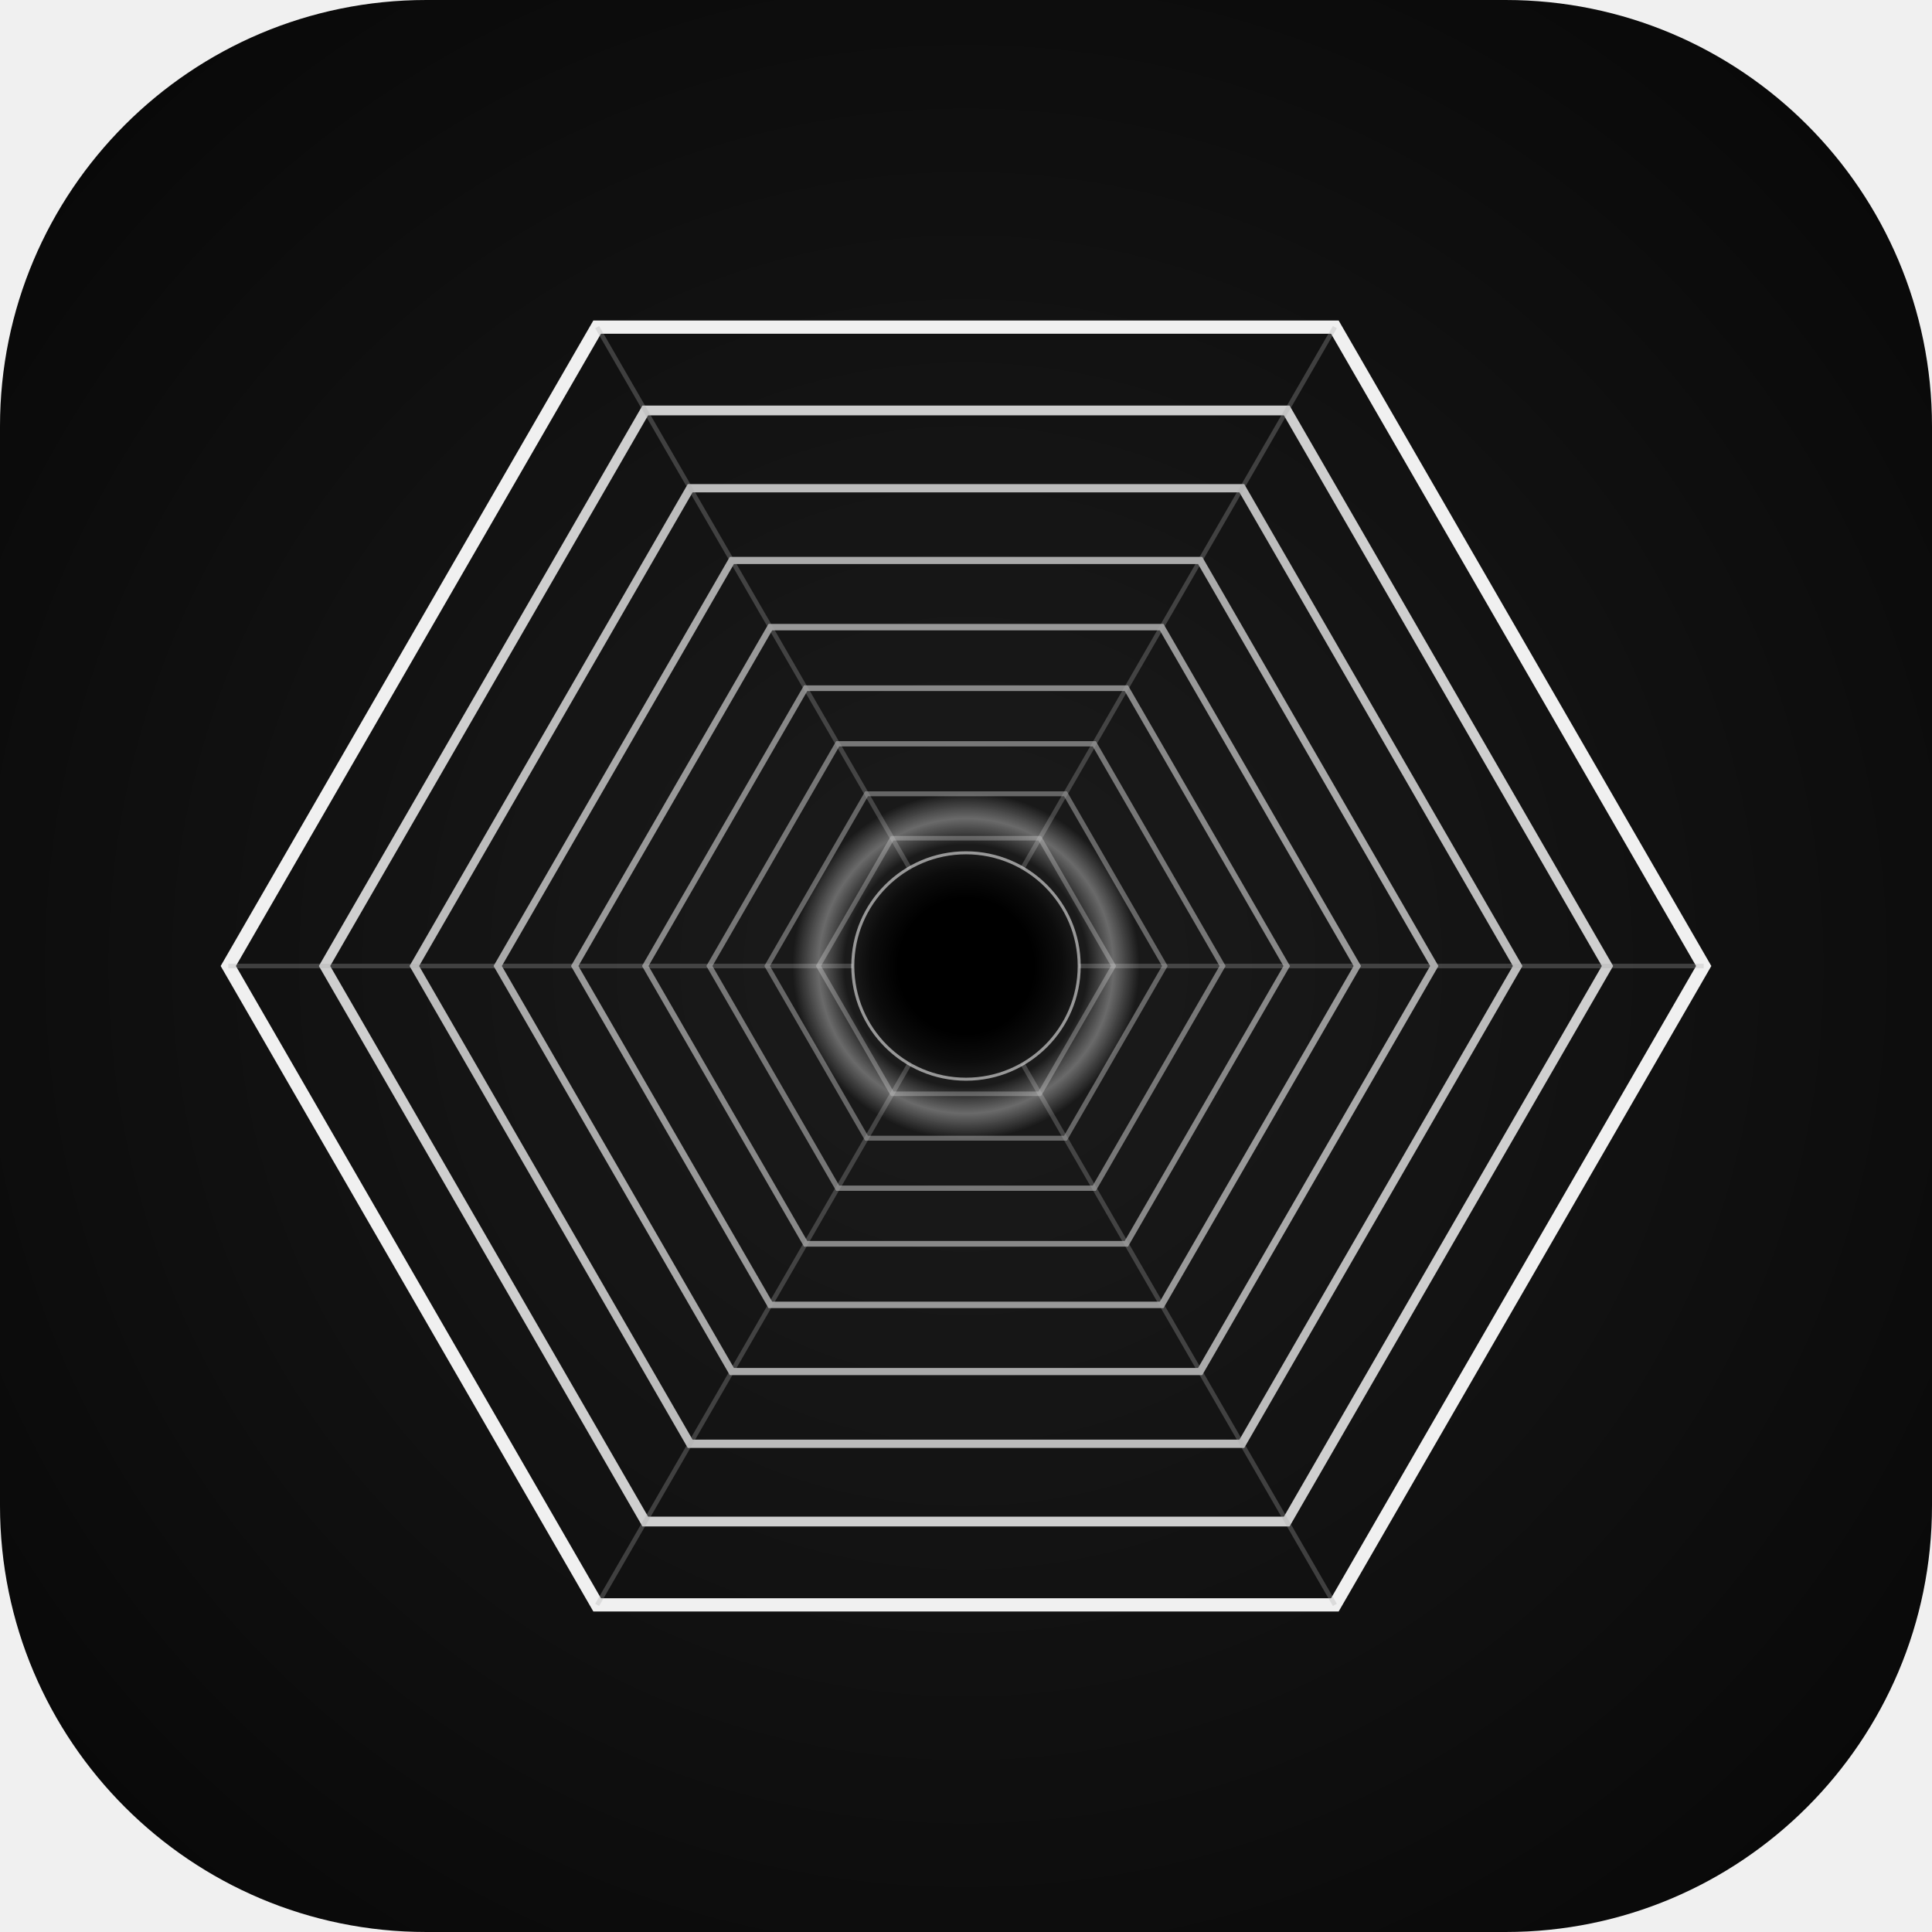
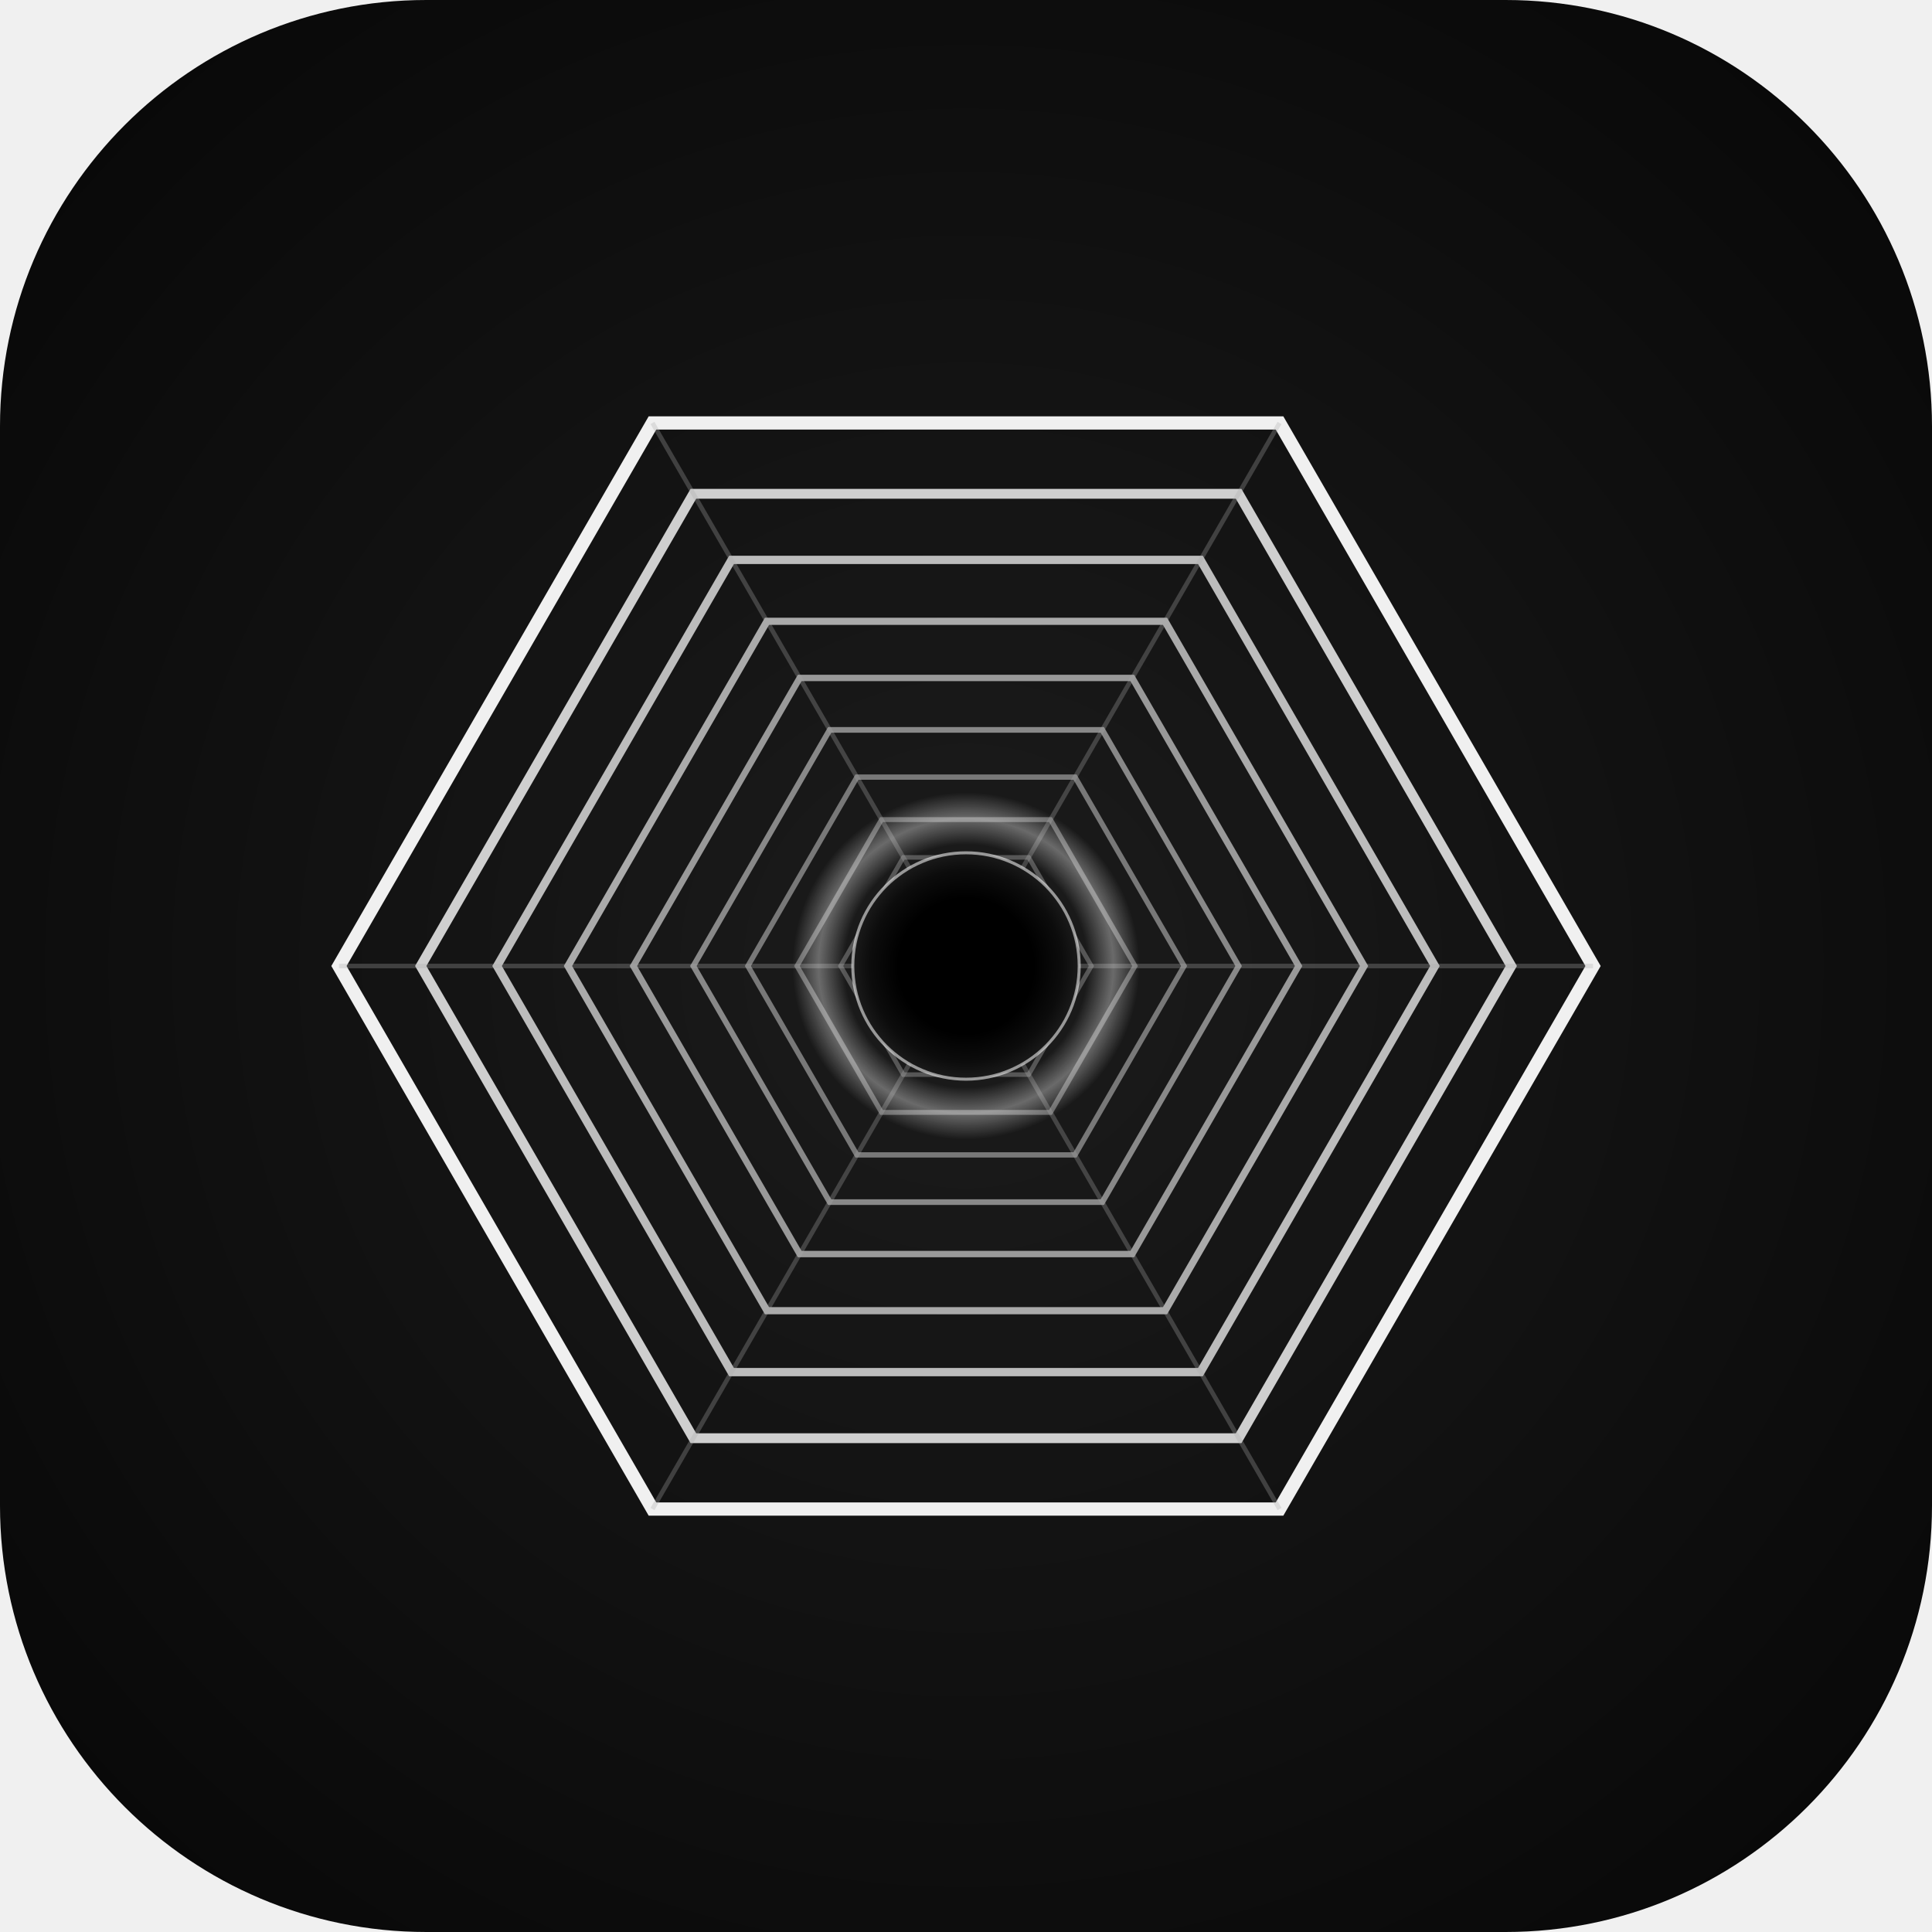
<svg xmlns="http://www.w3.org/2000/svg" viewBox="0 0 512 512" width="512" height="512">
  <defs>
    <radialGradient id="well" cx="50%" cy="50%" r="50%">
      <stop offset="0%" stop-color="#000000" />
      <stop offset="60%" stop-color="#000000" />
      <stop offset="85%" stop-color="#0c0c0c" />
      <stop offset="100%" stop-color="#1a1a1a" />
    </radialGradient>
    <radialGradient id="bg" cx="50%" cy="50%" r="75%">
      <stop offset="0%" stop-color="#1c1c1c" />
      <stop offset="100%" stop-color="#050505" />
    </radialGradient>
    <radialGradient id="photon" cx="50%" cy="50%" r="50%">
      <stop offset="0%" stop-color="#ffffff" stop-opacity="0.0" />
      <stop offset="70%" stop-color="#ffffff" stop-opacity="0.0" />
      <stop offset="85%" stop-color="#ffffff" stop-opacity="0.35" />
      <stop offset="100%" stop-color="#ffffff" stop-opacity="0.0" />
    </radialGradient>
  </defs>
  <rect x="0" y="0" width="512" height="512" rx="113" ry="113" fill="url(#bg)" />
  <g transform="translate(256 256)" fill="none" stroke="#f0f0f0" stroke-linejoin="miter">
-     <polygon points="195.5,0 97.75,169.308 -97.75,169.308 -195.5,0 -97.75,-169.308 97.75,-169.308" stroke-width="3.5" stroke-opacity="1.00" />
-     <polygon points="170,0 85,147.224 -85,147.224 -170,0 -85,-147.224 85,-147.224" stroke-width="2.6" stroke-opacity="0.85" />
-     <polygon points="146.2,0 73.1,126.613 -73.1,126.613 -146.2,0 -73.1,-126.613 73.1,-126.613" stroke-width="2.2" stroke-opacity="0.76" />
-     <polygon points="124.1,0 62.05,107.473 -62.05,107.473 -124.1,0 -62.05,-107.473 62.05,-107.473" stroke-width="1.9" stroke-opacity="0.68" />
-     <polygon points="103.7,0 51.85,89.807 -51.85,89.807 -103.7,0 -51.85,-89.807 51.85,-89.807" stroke-width="1.7" stroke-opacity="0.60" />
-     <polygon points="85,0 42.5,73.613 -42.5,73.613 -85,0 -42.5,-73.613 42.5,-73.613" stroke-width="1.5" stroke-opacity="0.52" />
-     <polygon points="68,0 34,58.89 -34,58.89 -68,0 -34,-58.89 34,-58.89" stroke-width="1.4" stroke-opacity="0.44" />
-     <polygon points="52.7,0 26.35,45.64 -26.35,45.64 -52.7,0 -26.35,-45.64 26.35,-45.64" stroke-width="1.3" stroke-opacity="0.36" />
-     <polygon points="39.1,0 19.55,33.861 -19.55,33.861 -39.1,0 -19.55,-33.861 19.55,-33.861" stroke-width="1.2" stroke-opacity="0.28" />
+     <polygon points="166.175,0 83.088,143.912 -83.088,143.912 -166.175,0 -83.088,-143.912 83.088,-143.912" stroke-width="3.5" stroke-opacity="1.00" />
+     <polygon points="144.5,0 72.25,125.14 -72.25,125.14 -144.5,0 -72.25,-125.14 72.25,-125.14" stroke-width="2.6" stroke-opacity="0.85" />
+     <polygon points="124.27,0 62.135,107.621 -62.135,107.621 -124.27,0 -62.135,-107.621 62.135,-107.621" stroke-width="2.2" stroke-opacity="0.76" />
+     <polygon points="105.485,0 52.743,91.352 -52.743,91.352 -105.485,0 -52.743,-91.352 52.743,-91.352" stroke-width="1.9" stroke-opacity="0.68" />
+     <polygon points="88.145,0 44.072,76.336 -44.072,76.336 -88.145,0 -44.072,-76.336 44.072,-76.336" stroke-width="1.7" stroke-opacity="0.60" />
+     <polygon points="72.25,0 36.125,62.571 -36.125,62.571 -72.25,0 -36.125,-62.571 36.125,-62.571" stroke-width="1.5" stroke-opacity="0.52" />
+     <polygon points="57.8,0 28.9,50.057 -28.9,50.057 -57.8,0 -28.9,-50.057 28.9,-50.057" stroke-width="1.4" stroke-opacity="0.44" />
+     <polygon points="44.795,0 22.398,38.794 -22.398,38.794 -44.795,0 -22.398,-38.794 22.398,-38.794" stroke-width="1.3" stroke-opacity="0.36" />
+     <polygon points="33.235,0 16.617,28.782 -16.617,28.782 -33.235,0 -16.617,-28.782 16.617,-28.782" stroke-width="1.2" stroke-opacity="0.28" />
  </g>
  <g transform="translate(256 256)" stroke="#aaaaaa" stroke-width="1.2" stroke-opacity="0.30" fill="none">
-     <line x1="0" y1="0" x2="195.5" y2="0" />
-     <line x1="0" y1="0" x2="97.75" y2="169.308" />
-     <line x1="0" y1="0" x2="-97.75" y2="169.308" />
-     <line x1="0" y1="0" x2="-195.5" y2="0" />
-     <line x1="0" y1="0" x2="-97.75" y2="-169.308" />
-     <line x1="0" y1="0" x2="97.75" y2="-169.308" />
+     <line x1="0" y1="0" x2="166.175" y2="0" />
+     <line x1="0" y1="0" x2="83.088" y2="143.912" />
+     <line x1="0" y1="0" x2="-83.088" y2="143.912" />
+     <line x1="0" y1="0" x2="-166.175" y2="0" />
+     <line x1="0" y1="0" x2="-83.088" y2="-143.912" />
+     <line x1="0" y1="0" x2="83.088" y2="-143.912" />
  </g>
  <circle cx="256" cy="256" r="46" fill="url(#photon)" />
  <circle cx="256" cy="256" r="30" fill="url(#well)" />
  <circle cx="256" cy="256" r="30" fill="none" stroke="#ffffff" stroke-width="0.8" stroke-opacity="0.55" />
</svg>
